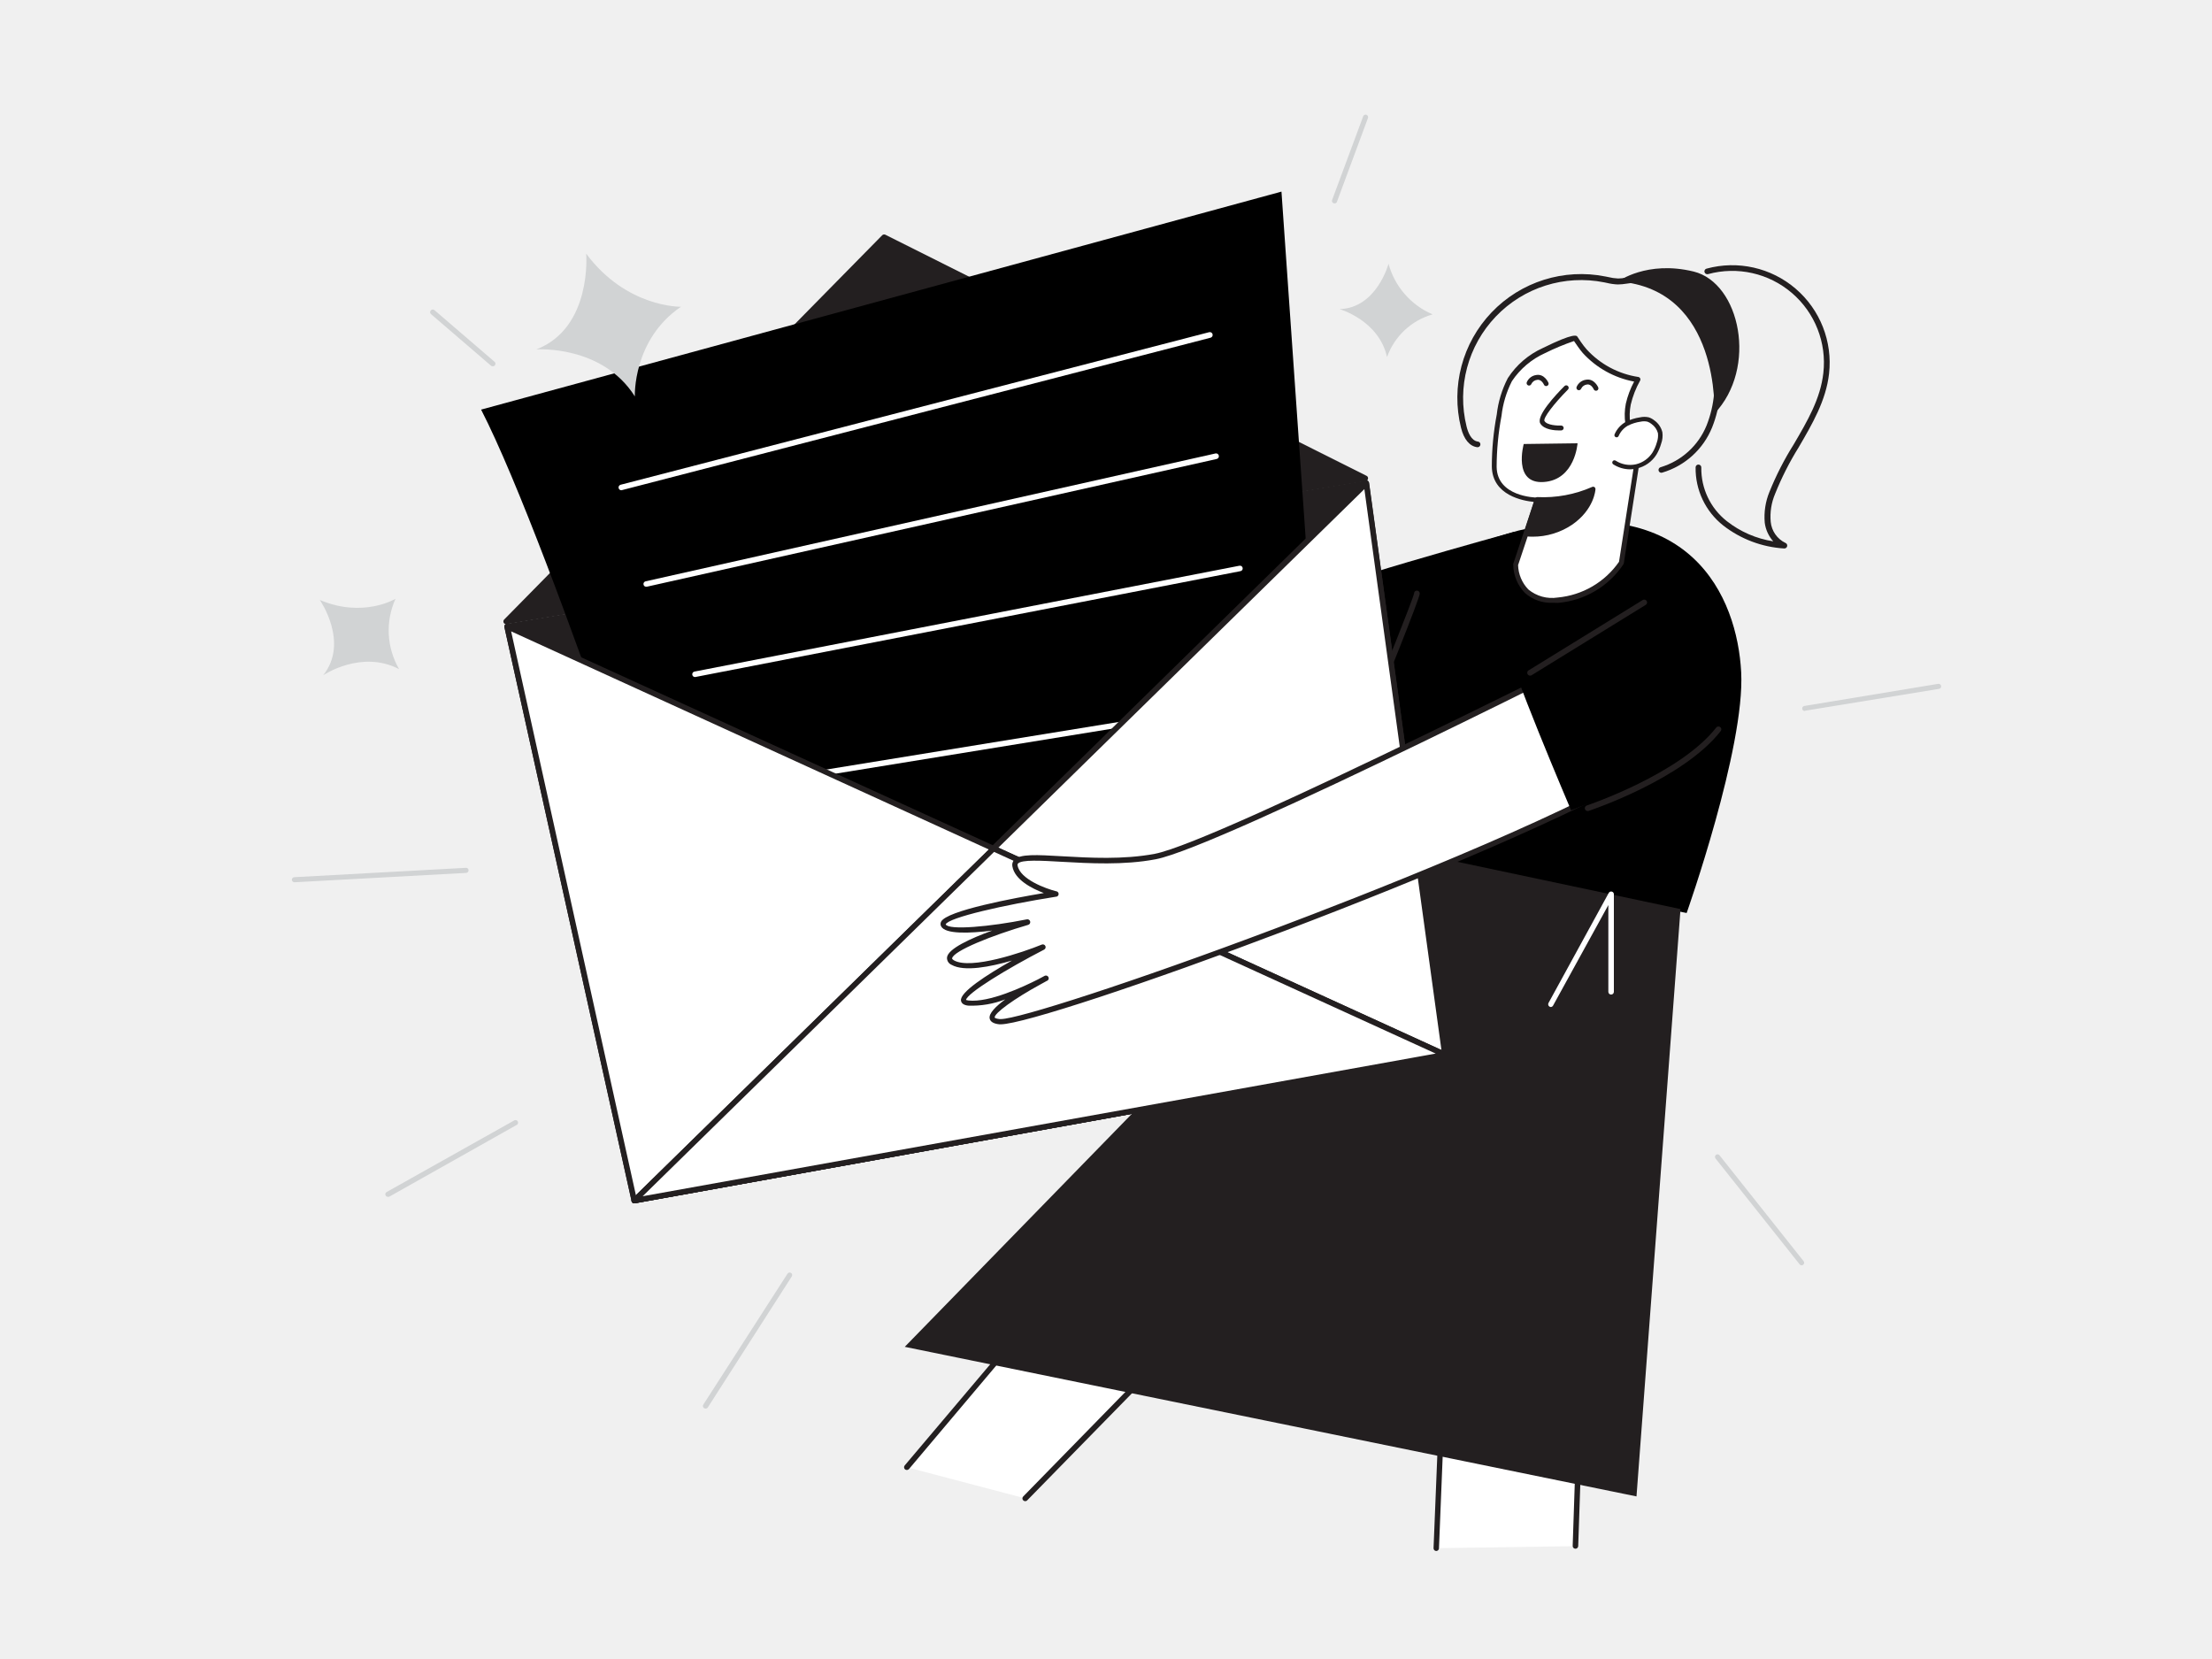
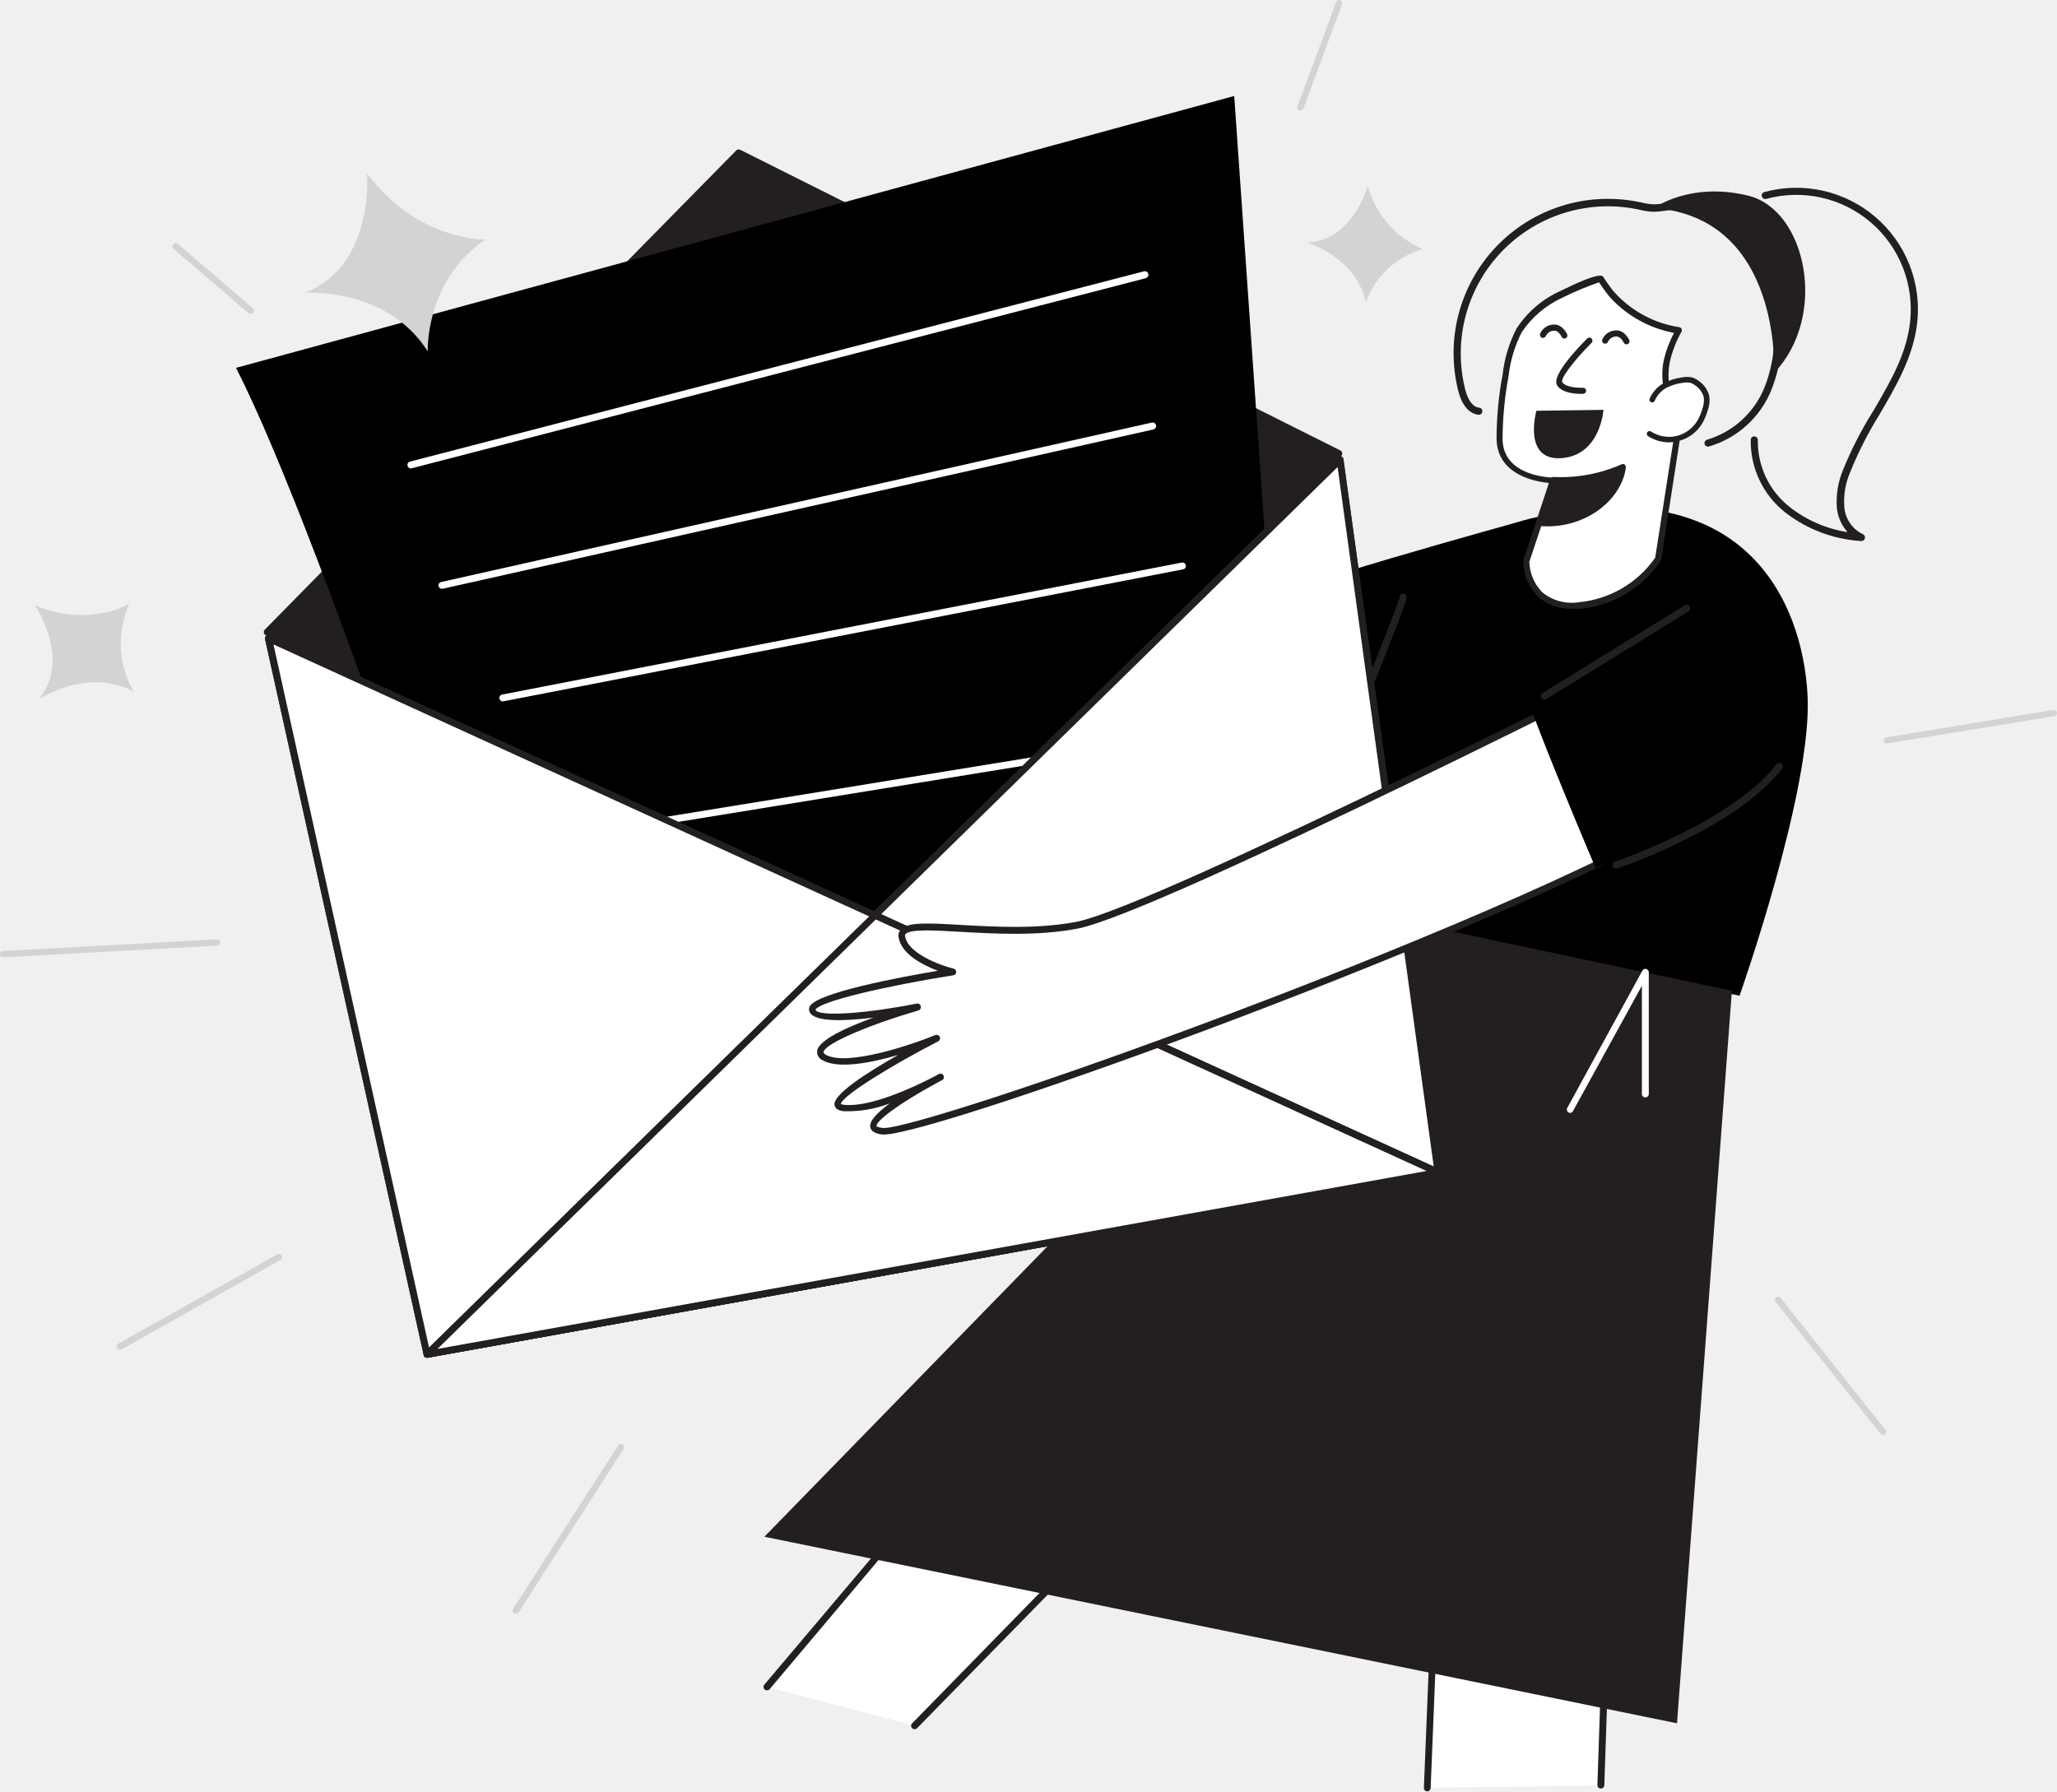
- <svg xmlns="http://www.w3.org/2000/svg" viewBox="0 0 400 300">
-   <g id="_004" data-name="004">
-     <polyline points="284.87 279.59 285.99 246.55 261.22 242.8 259.71 279.96" fill="#fff" />
-     <path d="M259.71,280.47h0a.5.5,0,0,1-.48-.51l1.51-37.17a.49.49,0,0,1,.18-.37.46.46,0,0,1,.39-.1l24.78,3.75a.5.5,0,0,1,.42.51l-1.12,33a.5.5,0,0,1-.52.48.5.5,0,0,1-.48-.52L285.48,247l-23.79-3.6L260.21,280A.5.5,0,0,1,259.71,280.47Z" fill="#231f20" />
-     <polyline points="163.99 265.32 192.33 231.72 217.67 237.92 185.38 270.95" fill="#fff" />
-     <path d="M185.38,271.46a.5.5,0,0,1-.35-.15.49.49,0,0,1,0-.7L216.7,238.2l-24.19-5.92-28.14,33.37a.52.52,0,0,1-.71.06.51.51,0,0,1-.06-.71L192,231.4a.49.49,0,0,1,.5-.16l25.34,6.19a.53.53,0,0,1,.36.35.52.52,0,0,1-.12.49l-32.29,33A.52.52,0,0,1,185.38,271.46Z" fill="#231f20" />
-     <path d="M273.82,96.17s-38.52,10.56-38.15,12.06,7.89,29.28,7.89,29.28l24-6Z" fill="#000000" />
-     <path d="M274.6,95.94s-12.23,3.28-19.73,7.6-5.44,50.36-5.44,50.36L305,165.1s10.58-29.9,9.86-43.55S305.7,88.54,274.6,95.94Z" fill="#000000" />
-     <path d="M246.93,131.46a.43.43,0,0,1-.19,0,.52.52,0,0,1-.28-.67c3.63-8.93,9.1-22.55,9.25-23.5a.5.5,0,0,1,.52-.49.53.53,0,0,1,.51.53c0,.86-6.52,17-9.33,23.85A.51.51,0,0,1,246.93,131.46Z" fill="#231f20" />
-     <path d="M278,90.33l-3.92,11.78s-.1,7,7.67,6.39a15.54,15.54,0,0,0,11.48-6.76l3.28-21.12a6.3,6.3,0,0,1-2.12-4.05,10.21,10.21,0,0,1,.1-3.53,17.14,17.14,0,0,1,1.73-4.46,16.48,16.48,0,0,1-9.61-5.15,26.58,26.58,0,0,1-1.68-2.29c-.24-.37-5.17,1.94-5.69,2.2A14.5,14.5,0,0,0,273,68.6,18.46,18.46,0,0,0,271.1,75a50.08,50.08,0,0,0-.88,9.3C270.28,90.25,278,90.33,278,90.33Z" fill="#fff" />
-     <path d="M280.78,109a7.06,7.06,0,0,1-5-1.75,7.47,7.47,0,0,1-2.14-5.14.7.7,0,0,1,0-.14l3.73-11.21c-1.9-.18-7.55-1.15-7.6-6.43a50.49,50.49,0,0,1,.89-9.37,18.89,18.89,0,0,1,2-6.58A14.78,14.78,0,0,1,279,62.93c5.75-2.84,6.13-2.26,6.27-2,0,0,1,1.56,1.64,2.24a15.88,15.88,0,0,0,9.36,5,.45.45,0,0,1,.31.66,16.73,16.73,0,0,0-1.69,4.34,10.1,10.1,0,0,0-.09,3.38,5.79,5.79,0,0,0,1.94,3.75.43.43,0,0,1,.18.43l-3.28,21.12a.49.49,0,0,1-.06.17,15.83,15.83,0,0,1-11.84,7C281.43,109,281.1,109,280.78,109Zm-6.26-6.81a6.61,6.61,0,0,0,1.85,4.4,6.69,6.69,0,0,0,5.32,1.46,15.2,15.2,0,0,0,11.08-6.46L296,80.81a6.87,6.87,0,0,1-2.08-4.17A10.65,10.65,0,0,1,294,73a16.24,16.24,0,0,1,1.5-4,16.73,16.73,0,0,1-9.28-5.16c-.52-.59-1.29-1.73-1.59-2.17a43.34,43.34,0,0,0-5.23,2.18,14.22,14.22,0,0,0-6,5.08,18.4,18.4,0,0,0-1.88,6.27,50.62,50.62,0,0,0-.88,9.21c.06,5.42,7,5.56,7.32,5.57a.44.44,0,0,1,.36.19.46.46,0,0,1,.07.41Z" fill="#231f20" />
-     <path d="M292.37,78.73a4.4,4.4,0,0,1,1.81-2,7.51,7.51,0,0,1,2.47-.78,3.06,3.06,0,0,1,1.41,0,2.51,2.51,0,0,1,.87.49,3.3,3.3,0,0,1,1.31,1.89,4,4,0,0,1-.21,1.88,7.8,7.8,0,0,1-.82,1.9,5.22,5.22,0,0,1-7.26,1.6" fill="#fff" />
-     <path d="M294.8,84.87a5.67,5.67,0,0,1-3.07-.9.4.4,0,0,1-.12-.55.39.39,0,0,1,.55-.12,4.85,4.85,0,0,0,3.67.66,4.9,4.9,0,0,0,3-2.14,7.37,7.37,0,0,0,.78-1.81,3.74,3.74,0,0,0,.2-1.68,3,3,0,0,0-1.16-1.66,2.42,2.42,0,0,0-.74-.42,2.87,2.87,0,0,0-1.23,0,7.32,7.32,0,0,0-2.34.74,3.93,3.93,0,0,0-1.64,1.85.39.39,0,0,1-.52.21.38.38,0,0,1-.21-.52,4.69,4.69,0,0,1,2-2.23,8.13,8.13,0,0,1,2.59-.83,3.6,3.6,0,0,1,1.6,0,3.32,3.32,0,0,1,1,.55,3.71,3.71,0,0,1,1.45,2.14,4.27,4.27,0,0,1-.22,2.06,8.21,8.21,0,0,1-.86,2,5.65,5.65,0,0,1-3.55,2.5A5.44,5.44,0,0,1,294.8,84.87Z" fill="#231f20" />
-     <path d="M276,96.55a12.44,12.44,0,0,0,8.11-2c3.8-2.65,4-6,4-6A22.11,22.11,0,0,1,278,90.33Z" fill="#231f20" />
-     <path d="M277.14,97.05a8.88,8.88,0,0,1-1.22-.07.44.44,0,0,1-.36-.57l2-6.21a.46.46,0,0,1,.44-.31,21.91,21.91,0,0,0,9.87-1.82.46.46,0,0,1,.44,0,.45.45,0,0,1,.2.39c0,.15-.24,3.64-4.17,6.39A12.71,12.71,0,0,1,277.14,97.05Zm-.57-.9a12,12,0,0,0,7.26-2,8.8,8.8,0,0,0,3.66-4.94,23.44,23.44,0,0,1-9.19,1.59Z" fill="#231f20" />
-     <path d="M283.21,70.12s-5,5-4.3,6.24,3.45,1,3.45,1" fill="#fff" />
-     <path d="M282,77.84c-.86,0-2.78-.13-3.46-1.25-.82-1.34,2.78-5.19,4.37-6.78a.44.44,0,0,1,.63,0,.45.45,0,0,1,0,.63C281,73,279,75.61,279.29,76.13c.47.79,2.4.85,3,.82a.46.46,0,0,1,.47.42.44.44,0,0,1-.42.46Z" fill="#231f20" />
-     <path d="M275.54,80.29l9.73-.13s-.44,6.6-6.1,7S275.54,80.29,275.54,80.29Z" fill="#231f20" />
-     <path d="M285.51,70.13a1.74,1.74,0,0,1,1.41-1c1.12-.18,1.69,1.13,1.69,1.13" fill="#fff" />
-     <path d="M288.61,70.66a.44.44,0,0,1-.41-.26s-.44-1-1.21-.87a1.32,1.32,0,0,0-1.06.74.45.45,0,0,1-.57.27.44.44,0,0,1-.27-.55,2.15,2.15,0,0,1,1.75-1.33c1.44-.24,2.14,1.32,2.17,1.39a.44.44,0,0,1-.23.58Z" fill="#231f20" />
-     <path d="M276.5,69.28a1.74,1.74,0,0,1,1.41-1c1.12-.19,1.69,1.13,1.69,1.13" fill="#fff" />
-     <path d="M279.6,69.82a.44.44,0,0,1-.41-.27s-.44-1-1.21-.86a1.3,1.3,0,0,0-1.06.74.45.45,0,0,1-.57.27.45.45,0,0,1-.27-.56,2.17,2.17,0,0,1,1.75-1.33c1.44-.24,2.14,1.33,2.17,1.39a.43.43,0,0,1-.23.58A.38.38,0,0,1,279.6,69.82Z" fill="#231f20" />
-     <polygon points="303.89 164.39 295.93 270.6 163.61 243.55 251.57 153.31 303.89 164.39" fill="#231f20" />
-     <polygon points="246.93 86.48 91.53 112.38 159.89 42.9 246.93 86.48" fill="#231f20" />
-     <path d="M91.53,112.88a.5.5,0,0,1-.36-.85l68.36-69.49a.5.5,0,0,1,.58-.09l87,43.59a.47.47,0,0,1,.27.52A.5.5,0,0,1,247,87L91.61,112.87ZM160,43.51,93,111.63,245.33,86.24Z" fill="#231f20" />
-     <polygon points="261.28 190.73 114.69 217.1 91.73 113.3 247.05 87.4 261.28 190.73" fill="#231f20" />
-     <path d="M114.7,217.6a.49.49,0,0,1-.49-.39l-23-103.81a.51.51,0,0,1,.07-.38.49.49,0,0,1,.34-.22L247,86.9a.52.52,0,0,1,.38.09.5.5,0,0,1,.2.34l14.23,103.33a.49.49,0,0,1-.41.56L114.78,217.59ZM92.33,113.7l22.75,102.83,145.64-26.21L246.63,88Z" fill="#231f20" />
-     <path d="M127,182.75S100,99.41,87,74.07L231.73,34.65l9,129Z" fill="#000000" />
-     <path d="M112.35,88.65a.49.49,0,0,1-.48-.38.5.5,0,0,1,.35-.61L218.65,60.07a.5.5,0,1,1,.25,1L112.47,88.63Z" fill="#fff" />
-     <path d="M116.85,106.1a.48.48,0,0,1-.48-.39.49.49,0,0,1,.38-.59L219.8,82a.5.5,0,0,1,.21,1L117,106.09Z" fill="#fff" />
-     <path d="M125.68,122.43a.49.49,0,0,1-.49-.4.5.5,0,0,1,.39-.59l98.55-19.14a.49.49,0,0,1,.58.39.49.49,0,0,1-.39.59l-98.55,19.14Z" fill="#fff" />
-     <path d="M130.37,143.27a.5.5,0,0,1-.08-1l93.48-15.21a.5.5,0,0,1,.16,1l-93.48,15.2Z" fill="#fff" />
-     <polygon points="179.65 153.45 91.73 113.3 114.69 217.1 261.28 190.73 247.05 87.4 179.65 153.45" fill="#fff" />
-     <path d="M114.7,217.6a.49.49,0,0,1-.49-.39l-23-103.81a.5.5,0,0,1,.7-.56l87.61,40L246.7,87a.5.5,0,0,1,.85.29l14.23,103.33a.49.49,0,0,1-.41.56L114.78,217.59ZM92.43,114.17l22.65,102.36,145.64-26.21-14-101.87L180,153.81a.5.5,0,0,1-.56.09Z" fill="#231f20" />
-     <polygon points="261.29 190.73 114.7 217.1 179.66 153.45 261.29 190.73" fill="#fff" />
-     <path d="M114.7,217.6a.5.5,0,0,1-.45-.27.49.49,0,0,1,.1-.58l65-63.66a.5.5,0,0,1,.56-.09l81.62,37.27a.51.51,0,0,1,.29.52.5.5,0,0,1-.4.43L114.79,217.6Zm65.06-63.55-63.55,62.27,143.41-25.8Z" fill="#231f20" />
-     <polygon points="261.29 190.73 114.7 217.1 179.66 153.45 261.29 190.73" fill="#fff" />
-     <path d="M114.7,217.6a.5.5,0,0,1-.45-.27.49.49,0,0,1,.1-.58l65-63.66a.5.5,0,0,1,.56-.09l81.62,37.27a.51.51,0,0,1,.29.52.5.5,0,0,1-.4.43L114.79,217.6Zm65.06-63.55-63.55,62.27,143.41-25.8Z" fill="#231f20" />
-     <path d="M251.09,47.7s-2.13,8-8.86,8.2c0,0,7.1,2,8.59,8.66a12.34,12.34,0,0,1,8.24-7.71A13.93,13.93,0,0,1,251.09,47.7Z" fill="#d1d3d4" />
-     <path d="M57.83,108.49s5.37,7.68.61,13.62c0,0,6.89-4.68,13.73-1.11a13.92,13.92,0,0,1-.65-12.72S65.67,111.82,57.83,108.49Z" fill="#d1d3d4" />
-     <path d="M106,45.87s1.13,13.38-9,17.31c0,0,11.89-.84,17.8,8.5,0,0-.42-10.24,8.34-16.21C123.06,55.47,113.28,55.65,106,45.87Z" fill="#d1d3d4" />
-     <path d="M298.46,113.21s-77.71,39.41-89.54,41.67-25.9-1.69-25.34,1.69,7.32,5.06,7.32,5.06-21.39,3.38-20.27,5.64,15.21-.57,15.21-.57-17.46,5.07-13.52,7.32,16.33-2.81,16.33-2.81-18.58,9.57-13.51,10.13,14.08-4.5,14.08-4.5-14.08,7.32-8.45,7.88,89.53-29.28,117.69-46.17" fill="#fff" />
-     <path d="M180.94,185.23h-.22c-1.05-.11-1.65-.47-1.76-1.07-.17-.9,1.08-2.16,2.82-3.44a16.84,16.84,0,0,1-6.7,1.13c-.77-.09-1.21-.38-1.3-.89-.28-1.5,4.64-4.67,9.21-7.26-3.87,1.13-8.64,2.07-10.92.77a1.34,1.34,0,0,1-.82-1.34c.19-1.58,4.25-3.43,8.16-4.85-4.1.51-8.49.68-9.23-.78a.9.9,0,0,1,0-.83c1-2,13.15-4.27,18.58-5.18-2.15-.81-5.28-2.4-5.69-4.83a1.33,1.33,0,0,1,.32-1.16c1-1.11,4.06-.93,8.72-.66,4.92.28,11,.63,16.7-.44,11.62-2.22,88.63-41.24,89.4-41.63a.51.51,0,0,1,.68.22.5.5,0,0,1-.22.67c-3.18,1.61-77.91,39.48-89.67,41.72-5.78,1.1-12,.74-17,.46-3.73-.22-7.25-.42-7.92.32a.35.35,0,0,0-.07.33c.42,2.51,5.15,4.22,6.95,4.67a.5.5,0,0,1-.05,1c-9.21,1.45-19.44,3.77-19.9,5,.59,1.1,8.07.41,14.66-.91a.5.5,0,0,1,.24,1c-6.49,1.88-13.58,4.73-13.74,6.06,0,.13.2.27.33.35,3.06,1.75,12.51-1.46,15.89-2.85a.51.51,0,0,1,.65.26.5.5,0,0,1-.23.65c-6.73,3.47-14,7.92-14.12,9.11a3.51,3.51,0,0,0,.43.09c3.78.42,10-2.51,12.61-3.83l1.18-.63a.5.5,0,0,1,.67.21.49.49,0,0,1-.19.67c-.08,0-.54.31-1.26.68-4.67,2.54-8.41,5.24-8.26,6,0,0,.18.19.88.26H181c3,0,23.51-6.52,50-16.52,14.48-5.46,50-19.27,67.21-29.59a.5.5,0,1,1,.52.85C271.57,155.26,188.85,185.23,180.94,185.23Z" fill="#231f20" />
-     <path d="M284.1,146.52s-12-28.15-10.89-28.53,24-15.39,25.91-14.26,9,22.9,6.75,29.28S284.1,146.52,284.1,146.52Z" fill="#000000" />
-     <path d="M287.1,146.66a.52.52,0,0,1-.49-.35.52.52,0,0,1,.33-.65c.17-.06,16.83-5.68,23.41-14.1a.51.51,0,0,1,.72-.08.5.5,0,0,1,.09.72c-6.77,8.66-23.2,14.21-23.89,14.44A.5.5,0,0,1,287.1,146.66Z" fill="#231f20" />
-     <path d="M300.41,85.49a.51.51,0,0,1-.13-1,13,13,0,0,0,8.33-7.57,20.36,20.36,0,0,0,1-11.61,19.72,19.72,0,0,0-4.7-10.12,12.33,12.33,0,0,0-10-4l-.73.1a11,11,0,0,1-1.65.15,10.56,10.56,0,0,1-2-.29l-.43-.09A21.34,21.34,0,0,0,265.2,77.11c.24,1,.82,2.59,2.05,2.74a.5.5,0,0,1,.45.57.51.51,0,0,1-.57.45c-1.37-.17-2.41-1.41-2.93-3.51A22.38,22.38,0,0,1,290.32,50l.45.09a9.19,9.19,0,0,0,1.84.27,11,11,0,0,0,1.48-.14c.26,0,.51-.08.77-.1a13.12,13.12,0,0,1,10.83,4.33,20.69,20.69,0,0,1,5,10.65,21.34,21.34,0,0,1-1.09,12.2,14,14,0,0,1-9,8.16Z" fill="#231f20" />
-     <path d="M292.6,50.9s5.2-3.86,13.65-1.8S317.89,66.56,310,74.82C310,74.82,311.23,52.31,292.6,50.9Z" fill="#231f20" />
-     <path d="M322.67,99.18h-.05a19.94,19.94,0,0,1-11-4.15,13.14,13.14,0,0,1-5-10.53.5.5,0,0,1,.54-.49.51.51,0,0,1,.49.54,12.1,12.1,0,0,0,4.6,9.68,18.11,18.11,0,0,0,8.41,3.66,6.26,6.26,0,0,1-1.54-3.38,11.93,11.93,0,0,1,.85-5.56,54.28,54.28,0,0,1,4.39-8.59c2.49-4.25,4.84-8.26,5.36-12.92a16.59,16.59,0,0,0-20.85-17.87.53.53,0,0,1-.64-.36.51.51,0,0,1,.36-.63,17.63,17.63,0,0,1,22.16,19c-.55,4.87-3.07,9.16-5.5,13.32A53.92,53.92,0,0,0,321,89.29a10.55,10.55,0,0,0-.8,5.07,4.73,4.73,0,0,0,2.67,3.82.52.52,0,0,1-.19,1Z" fill="#231f20" />
-     <path d="M276.78,122.17a.52.52,0,0,1-.27-1l20.55-12.67a.52.52,0,0,1,.71.17.51.51,0,0,1-.17.71l-20.55,12.67A.53.53,0,0,1,276.78,122.17Z" fill="#231f20" />
-     <line x1="84.21" y1="157.39" x2="53.24" y2="159.08" fill="#fff" />
-     <path d="M53.24,159.54a.46.46,0,0,1,0-.92l31-1.69a.44.44,0,0,1,.49.44.46.46,0,0,1-.43.48l-31,1.69Z" fill="#d1d3d4" />
-     <line x1="142.77" y1="230.6" x2="127.57" y2="254.25" fill="#fff" />
-     <path d="M127.57,254.71a.45.45,0,0,1-.25-.07.47.47,0,0,1-.14-.64l15.21-23.65a.46.46,0,1,1,.77.5L128,254.5A.46.46,0,0,1,127.57,254.71Z" fill="#d1d3d4" />
-     <line x1="93.22" y1="203.01" x2="70.13" y2="215.96" fill="#fff" />
-     <path d="M70.13,216.42a.46.46,0,0,1-.4-.24.45.45,0,0,1,.18-.62L93,202.6a.47.47,0,0,1,.63.18.46.46,0,0,1-.17.63l-23.09,13A.46.46,0,0,1,70.13,216.42Z" fill="#d1d3d4" />
-     <line x1="241.32" y1="36.32" x2="246.95" y2="21.12" fill="#fff" />
-     <path d="M241.32,36.78a.46.46,0,0,1-.43-.62L246.52,21a.46.46,0,0,1,.86.32l-5.63,15.2A.45.45,0,0,1,241.32,36.78Z" fill="#d1d3d4" />
-     <line x1="326.35" y1="128.11" x2="350.56" y2="124.17" fill="#fff" />
-     <path d="M326.35,128.57a.45.45,0,0,1-.45-.38.46.46,0,0,1,.38-.53l24.21-4a.47.47,0,0,1,.53.38.46.46,0,0,1-.38.53l-24.22,3.95Z" fill="#d1d3d4" />
-     <line x1="310.58" y1="209.2" x2="325.79" y2="228.35" fill="#fff" />
-     <path d="M325.79,228.81a.44.44,0,0,1-.36-.18l-15.21-19.14a.47.47,0,0,1,.08-.65.45.45,0,0,1,.64.07l15.21,19.15a.46.46,0,0,1-.08.65A.48.48,0,0,1,325.79,228.81Z" fill="#d1d3d4" />
-     <line x1="89.08" y1="65.77" x2="78.21" y2="56.43" fill="#fff" />
-     <path d="M89.08,66.23a.45.45,0,0,1-.3-.11L77.91,56.78a.47.47,0,0,1,0-.65.45.45,0,0,1,.65-.05l10.87,9.34a.45.45,0,0,1,.05.65A.44.44,0,0,1,89.08,66.23Z" fill="#d1d3d4" />
-     <path d="M280.46,182.1a.5.5,0,0,1-.24-.06.49.49,0,0,1-.2-.67l10.89-19.9a.49.49,0,0,1,.56-.24.48.48,0,0,1,.37.48v17.64a.5.5,0,1,1-1,0V163.66l-10,18.19A.5.5,0,0,1,280.46,182.1Z" fill="#fff" />
+ <svg xmlns="http://www.w3.org/2000/svg" viewBox="0 0 298.246 259.739" version="1.1" id="svg127" width="298.246" height="259.739">
+   <defs id="defs131" />
+   <g id="_004" data-name="004" transform="translate(-52.78,-20.73108)">
+     <polyline points="284.87 279.59 285.99 246.55 261.22 242.8 259.71 279.96" fill="#ffffff" id="polyline2" />
+     <path d="m 259.71,280.47 v 0 a 0.5,0.5 0 0 1 -0.48,-0.51 l 1.51,-37.17 a 0.49,0.49 0 0 1 0.18,-0.37 0.46,0.46 0 0 1 0.39,-0.1 l 24.78,3.75 a 0.5,0.5 0 0 1 0.42,0.51 l -1.12,33 a 0.5,0.5 0 0 1 -0.52,0.48 0.5,0.5 0 0 1 -0.48,-0.52 l 1.09,-32.54 -23.79,-3.6 -1.48,36.6 a 0.5,0.5 0 0 1 -0.5,0.47 z" fill="#231f20" id="path4" />
+     <polyline points="163.99 265.32 192.33 231.72 217.67 237.92 185.38 270.95" fill="#ffffff" id="polyline6" />
+     <path d="m 185.38,271.46 a 0.5,0.5 0 0 1 -0.35,-0.15 0.49,0.49 0 0 1 0,-0.7 l 31.67,-32.41 -24.19,-5.92 -28.14,33.37 a 0.52,0.52 0 0 1 -0.71,0.06 A 0.51,0.51 0 0 1 163.6,265 L 192,231.4 a 0.49,0.49 0 0 1 0.5,-0.16 l 25.34,6.19 a 0.53,0.53 0 0 1 0.36,0.35 0.52,0.52 0 0 1 -0.12,0.49 l -32.29,33 a 0.52,0.52 0 0 1 -0.41,0.19 z" fill="#231f20" id="path8" />
+     <path d="m 273.82,96.17 c 0,0 -38.52,10.56 -38.15,12.06 0.37,1.5 7.89,29.28 7.89,29.28 l 24,-6 z" fill="#000000" id="path10" />
+     <path d="m 274.6,95.94 c 0,0 -12.23,3.28 -19.73,7.6 -7.5,4.32 -5.44,50.36 -5.44,50.36 L 305,165.1 c 0,0 10.58,-29.9 9.86,-43.55 C 314.14,107.9 305.7,88.54 274.6,95.94 Z" fill="#000000" id="path12" />
+     <path d="m 246.93,131.46 a 0.43,0.43 0 0 1 -0.19,0 0.52,0.52 0 0 1 -0.28,-0.67 c 3.63,-8.93 9.1,-22.55 9.25,-23.5 a 0.5,0.5 0 0 1 0.52,-0.49 0.53,0.53 0 0 1 0.51,0.53 c 0,0.86 -6.52,17 -9.33,23.85 a 0.51,0.51 0 0 1 -0.48,0.28 z" fill="#231f20" id="path14" />
+     <path d="m 278,90.33 -3.92,11.78 c 0,0 -0.1,7 7.67,6.39 a 15.54,15.54 0 0 0 11.48,-6.76 l 3.28,-21.12 a 6.3,6.3 0 0 1 -2.12,-4.05 10.21,10.21 0 0 1 0.1,-3.53 17.14,17.14 0 0 1 1.73,-4.46 16.48,16.48 0 0 1 -9.61,-5.15 26.58,26.58 0 0 1 -1.68,-2.29 c -0.24,-0.37 -5.17,1.94 -5.69,2.2 a 14.5,14.5 0 0 0 -6.24,5.26 18.46,18.46 0 0 0 -1.9,6.4 50.08,50.08 0 0 0 -0.88,9.3 c 0.06,5.95 7.78,6.03 7.78,6.03 z" fill="#ffffff" id="path16" />
+     <path d="m 280.78,109 a 7.06,7.06 0 0 1 -5,-1.75 7.47,7.47 0 0 1 -2.14,-5.14 0.7,0.7 0 0 1 0,-0.14 l 3.73,-11.21 c -1.9,-0.18 -7.55,-1.15 -7.6,-6.43 a 50.49,50.49 0 0 1 0.89,-9.37 18.89,18.89 0 0 1 2,-6.58 14.78,14.78 0 0 1 6.34,-5.45 c 5.75,-2.84 6.13,-2.26 6.27,-2 0,0 1,1.56 1.64,2.24 a 15.88,15.88 0 0 0 9.36,5 0.45,0.45 0 0 1 0.31,0.66 16.73,16.73 0 0 0 -1.69,4.34 10.1,10.1 0 0 0 -0.09,3.38 5.79,5.79 0 0 0 1.94,3.75 0.43,0.43 0 0 1 0.18,0.43 l -3.28,21.12 a 0.49,0.49 0 0 1 -0.06,0.17 15.83,15.83 0 0 1 -11.84,7 C 281.43,109 281.1,109 280.78,109 Z m -6.26,-6.81 a 6.61,6.61 0 0 0 1.85,4.4 6.69,6.69 0 0 0 5.32,1.46 15.2,15.2 0 0 0 11.08,-6.46 L 296,80.81 A 6.87,6.87 0 0 1 293.92,76.64 10.65,10.65 0 0 1 294,73 a 16.24,16.24 0 0 1 1.5,-4 16.73,16.73 0 0 1 -9.28,-5.16 c -0.52,-0.59 -1.29,-1.73 -1.59,-2.17 a 43.34,43.34 0 0 0 -5.23,2.18 14.22,14.22 0 0 0 -6,5.08 18.4,18.4 0 0 0 -1.88,6.27 50.62,50.62 0 0 0 -0.88,9.21 c 0.06,5.42 7,5.56 7.32,5.57 a 0.44,0.44 0 0 1 0.36,0.19 0.46,0.46 0 0 1 0.07,0.41 z" fill="#231f20" id="path18" />
+     <path d="m 292.37,78.73 a 4.4,4.4 0 0 1 1.81,-2 7.51,7.51 0 0 1 2.47,-0.78 3.06,3.06 0 0 1 1.41,0 2.51,2.51 0 0 1 0.87,0.49 3.3,3.3 0 0 1 1.31,1.89 4,4 0 0 1 -0.21,1.88 7.8,7.8 0 0 1 -0.82,1.9 5.22,5.22 0 0 1 -7.26,1.6" fill="#ffffff" id="path20" />
+     <path d="m 294.8,84.87 a 5.67,5.67 0 0 1 -3.07,-0.9 0.4,0.4 0 0 1 -0.12,-0.55 0.39,0.39 0 0 1 0.55,-0.12 4.85,4.85 0 0 0 3.67,0.66 4.9,4.9 0 0 0 3,-2.14 7.37,7.37 0 0 0 0.78,-1.81 3.74,3.74 0 0 0 0.2,-1.68 3,3 0 0 0 -1.16,-1.66 2.42,2.42 0 0 0 -0.74,-0.42 2.87,2.87 0 0 0 -1.23,0 7.32,7.32 0 0 0 -2.34,0.74 3.93,3.93 0 0 0 -1.64,1.85 0.39,0.39 0 0 1 -0.52,0.21 0.38,0.38 0 0 1 -0.21,-0.52 4.69,4.69 0 0 1 2,-2.23 8.13,8.13 0 0 1 2.59,-0.83 3.6,3.6 0 0 1 1.6,0 3.32,3.32 0 0 1 1,0.55 3.71,3.71 0 0 1 1.45,2.14 4.27,4.27 0 0 1 -0.22,2.06 8.21,8.21 0 0 1 -0.86,2 5.65,5.65 0 0 1 -3.55,2.5 5.44,5.44 0 0 1 -1.18,0.15 z" fill="#231f20" id="path22" />
+     <path d="m 276,96.55 a 12.44,12.44 0 0 0 8.11,-2 c 3.8,-2.65 4,-6 4,-6 A 22.11,22.11 0 0 1 278,90.33 Z" fill="#231f20" id="path24" />
+     <path d="m 277.14,97.05 a 8.88,8.88 0 0 1 -1.22,-0.07 0.44,0.44 0 0 1 -0.36,-0.57 l 2,-6.21 a 0.46,0.46 0 0 1 0.44,-0.31 21.91,21.91 0 0 0 9.87,-1.82 0.46,0.46 0 0 1 0.44,0 0.45,0.45 0 0 1 0.2,0.39 c 0,0.15 -0.24,3.64 -4.17,6.39 a 12.71,12.71 0 0 1 -7.2,2.2 z m -0.57,-0.9 a 12,12 0 0 0 7.26,-2 8.8,8.8 0 0 0 3.66,-4.94 23.44,23.44 0 0 1 -9.19,1.59 z" fill="#231f20" id="path26" />
+     <path d="m 283.21,70.12 c 0,0 -5,5 -4.3,6.24 0.7,1.24 3.45,1 3.45,1" fill="#ffffff" id="path28" />
+     <path d="m 282,77.84 c -0.86,0 -2.78,-0.13 -3.46,-1.25 -0.82,-1.34 2.78,-5.19 4.37,-6.78 a 0.44,0.44 0 0 1 0.63,0 0.45,0.45 0 0 1 0,0.63 C 281,73 279,75.61 279.29,76.13 c 0.47,0.79 2.4,0.85 3,0.82 a 0.46,0.46 0 0 1 0.47,0.42 0.44,0.44 0 0 1 -0.42,0.46 z" fill="#231f20" id="path30" />
+     <path d="m 275.54,80.29 9.73,-0.13 c 0,0 -0.44,6.6 -6.1,7 -5.66,0.4 -3.63,-6.87 -3.63,-6.87 z" fill="#231f20" id="path32" />
+     <path d="m 285.51,70.13 a 1.74,1.74 0 0 1 1.41,-1 c 1.12,-0.18 1.69,1.13 1.69,1.13" fill="#ffffff" id="path34" />
+     <path d="M 288.61,70.66 A 0.44,0.44 0 0 1 288.2,70.4 c 0,0 -0.44,-1 -1.21,-0.87 a 1.32,1.32 0 0 0 -1.06,0.74 0.45,0.45 0 0 1 -0.57,0.27 0.44,0.44 0 0 1 -0.27,-0.55 2.15,2.15 0 0 1 1.75,-1.33 c 1.44,-0.24 2.14,1.32 2.17,1.39 a 0.44,0.44 0 0 1 -0.23,0.58 z" fill="#231f20" id="path36" />
+     <path d="m 276.5,69.28 a 1.74,1.74 0 0 1 1.41,-1 c 1.12,-0.19 1.69,1.13 1.69,1.13" fill="#ffffff" id="path38" />
+     <path d="m 279.6,69.82 a 0.44,0.44 0 0 1 -0.41,-0.27 c 0,0 -0.44,-1 -1.21,-0.86 a 1.3,1.3 0 0 0 -1.06,0.74 0.45,0.45 0 0 1 -0.57,0.27 0.45,0.45 0 0 1 -0.27,-0.56 2.17,2.17 0 0 1 1.75,-1.33 c 1.44,-0.24 2.14,1.33 2.17,1.39 a 0.43,0.43 0 0 1 -0.23,0.58 0.38,0.38 0 0 1 -0.17,0.04 z" fill="#231f20" id="path40" />
+     <polygon points="163.61,243.55 251.57,153.31 303.89,164.39 295.93,270.6 " fill="#231f20" id="polygon42" />
+     <polygon points="159.89,42.9 246.93,86.48 91.53,112.38 " fill="#231f20" id="polygon44" />
+     <path d="m 91.53,112.88 a 0.5,0.5 0 0 1 -0.36,-0.85 l 68.36,-69.49 a 0.5,0.5 0 0 1 0.58,-0.09 l 87,43.59 a 0.47,0.47 0 0 1 0.27,0.52 A 0.5,0.5 0 0 1 247,87 L 91.61,112.87 Z M 160,43.51 93,111.63 245.33,86.24 Z" fill="#231f20" id="path46" />
+     <polygon points="91.73,113.3 247.05,87.4 261.28,190.73 114.69,217.1 " fill="#231f20" id="polygon48" />
+     <path d="m 114.7,217.6 a 0.49,0.49 0 0 1 -0.49,-0.39 l -23,-103.81 a 0.51,0.51 0 0 1 0.07,-0.38 0.49,0.49 0 0 1 0.34,-0.22 L 247,86.9 a 0.52,0.52 0 0 1 0.38,0.09 0.5,0.5 0 0 1 0.2,0.34 l 14.23,103.33 a 0.49,0.49 0 0 1 -0.41,0.56 L 114.78,217.59 Z M 92.33,113.7 115.08,216.53 260.72,190.32 246.63,88 Z" fill="#231f20" id="path50" />
+     <path d="m 127,182.75 c 0,0 -27,-83.34 -40,-108.68 l 144.73,-39.42 9,129 z" fill="#000000" id="path52" />
+     <path d="m 112.35,88.65 a 0.49,0.49 0 0 1 -0.48,-0.38 0.5,0.5 0 0 1 0.35,-0.61 L 218.65,60.07 a 0.515,0.515 0 1 1 0.25,1 L 112.47,88.63 Z" fill="#ffffff" id="path54" />
+     <path d="m 116.85,106.1 a 0.48,0.48 0 0 1 -0.48,-0.39 0.49,0.49 0 0 1 0.38,-0.59 L 219.8,82 a 0.511,0.511 0 0 1 0.21,1 L 117,106.09 Z" fill="#ffffff" id="path56" />
+     <path d="m 125.68,122.43 a 0.49,0.49 0 0 1 -0.49,-0.4 0.5,0.5 0 0 1 0.39,-0.59 l 98.55,-19.14 a 0.49,0.49 0 0 1 0.58,0.39 0.49,0.49 0 0 1 -0.39,0.59 l -98.55,19.14 z" fill="#ffffff" id="path58" />
+     <path d="m 130.37,143.27 a 0.502,0.502 0 0 1 -0.08,-1 l 93.48,-15.21 a 0.506,0.506 0 0 1 0.16,1 l -93.48,15.2 z" fill="#ffffff" id="path60" />
+     <polygon points="114.69,217.1 261.28,190.73 247.05,87.4 179.65,153.45 91.73,113.3 " fill="#ffffff" id="polygon62" />
+     <path d="m 114.7,217.6 a 0.49,0.49 0 0 1 -0.49,-0.39 l -23,-103.81 a 0.5,0.5 0 0 1 0.7,-0.56 l 87.61,40 L 246.7,87 a 0.5,0.5 0 0 1 0.85,0.29 l 14.23,103.33 a 0.49,0.49 0 0 1 -0.41,0.56 L 114.78,217.59 Z M 92.43,114.17 115.08,216.53 260.72,190.32 246.72,88.45 180,153.81 a 0.5,0.5 0 0 1 -0.56,0.09 z" fill="#231f20" id="path64" />
+     <polygon points="179.66,153.45 261.29,190.73 114.7,217.1 " fill="#ffffff" id="polygon66" />
+     <path d="m 114.7,217.6 a 0.5,0.5 0 0 1 -0.45,-0.27 0.49,0.49 0 0 1 0.1,-0.58 l 65,-63.66 a 0.5,0.5 0 0 1 0.56,-0.09 l 81.62,37.27 a 0.51,0.51 0 0 1 0.29,0.52 0.5,0.5 0 0 1 -0.4,0.43 L 114.79,217.6 Z m 65.06,-63.55 -63.55,62.27 143.41,-25.8 z" fill="#231f20" id="path68" />
+     <polygon points="179.66,153.45 261.29,190.73 114.7,217.1 " fill="#ffffff" id="polygon70" />
+     <path d="m 114.7,217.6 a 0.5,0.5 0 0 1 -0.45,-0.27 0.49,0.49 0 0 1 0.1,-0.58 l 65,-63.66 a 0.5,0.5 0 0 1 0.56,-0.09 l 81.62,37.27 a 0.51,0.51 0 0 1 0.29,0.52 0.5,0.5 0 0 1 -0.4,0.43 L 114.79,217.6 Z m 65.06,-63.55 -63.55,62.27 143.41,-25.8 z" fill="#231f20" id="path72" />
+     <path d="m 251.09,47.7 c 0,0 -2.13,8 -8.86,8.2 0,0 7.1,2 8.59,8.66 a 12.34,12.34 0 0 1 8.24,-7.71 13.93,13.93 0 0 1 -7.97,-9.15 z" fill="#d1d3d4" id="path74" />
+     <path d="m 57.83,108.49 c 0,0 5.37,7.68 0.61,13.62 0,0 6.89,-4.68 13.73,-1.11 a 13.92,13.92 0 0 1 -0.65,-12.72 c 0,0 -5.85,3.54 -13.69,0.21 z" fill="#d1d3d4" id="path76" />
+     <path d="m 106,45.87 c 0,0 1.13,13.38 -9,17.31 0,0 11.89,-0.84 17.8,8.5 0,0 -0.42,-10.24 8.34,-16.21 -0.08,0 -9.86,0.18 -17.14,-9.6 z" fill="#d1d3d4" id="path78" />
+     <path d="m 298.46,113.21 c 0,0 -77.71,39.41 -89.54,41.67 -11.83,2.26 -25.9,-1.69 -25.34,1.69 0.56,3.38 7.32,5.06 7.32,5.06 0,0 -21.39,3.38 -20.27,5.64 1.12,2.26 15.21,-0.57 15.21,-0.57 0,0 -17.46,5.07 -13.52,7.32 3.94,2.25 16.33,-2.81 16.33,-2.81 0,0 -18.58,9.57 -13.51,10.13 5.07,0.56 14.08,-4.5 14.08,-4.5 0,0 -14.08,7.32 -8.45,7.88 5.63,0.56 89.53,-29.28 117.69,-46.17" fill="#ffffff" id="path80" />
+     <path d="m 180.94,185.23 h -0.22 c -1.05,-0.11 -1.65,-0.47 -1.76,-1.07 -0.17,-0.9 1.08,-2.16 2.82,-3.44 a 16.84,16.84 0 0 1 -6.7,1.13 c -0.77,-0.09 -1.21,-0.38 -1.3,-0.89 -0.28,-1.5 4.64,-4.67 9.21,-7.26 -3.87,1.13 -8.64,2.07 -10.92,0.77 a 1.34,1.34 0 0 1 -0.82,-1.34 c 0.19,-1.58 4.25,-3.43 8.16,-4.85 -4.1,0.51 -8.49,0.68 -9.23,-0.78 a 0.9,0.9 0 0 1 0,-0.83 c 1,-2 13.15,-4.27 18.58,-5.18 -2.15,-0.81 -5.28,-2.4 -5.69,-4.83 a 1.33,1.33 0 0 1 0.32,-1.16 c 1,-1.11 4.06,-0.93 8.72,-0.66 4.92,0.28 11,0.63 16.7,-0.44 11.62,-2.22 88.63,-41.24 89.4,-41.63 a 0.51,0.51 0 0 1 0.68,0.22 0.5,0.5 0 0 1 -0.22,0.67 c -3.18,1.61 -77.91,39.48 -89.67,41.72 -5.78,1.1 -12,0.74 -17,0.46 -3.73,-0.22 -7.25,-0.42 -7.92,0.32 a 0.35,0.35 0 0 0 -0.07,0.33 c 0.42,2.51 5.15,4.22 6.95,4.67 a 0.501,0.501 0 0 1 -0.05,1 c -9.21,1.45 -19.44,3.77 -19.9,5 0.59,1.1 8.07,0.41 14.66,-0.91 a 0.514,0.514 0 0 1 0.24,1 c -6.49,1.88 -13.58,4.73 -13.74,6.06 0,0.13 0.2,0.27 0.33,0.35 3.06,1.75 12.51,-1.46 15.89,-2.85 a 0.51,0.51 0 0 1 0.65,0.26 0.5,0.5 0 0 1 -0.23,0.65 c -6.73,3.47 -14,7.92 -14.12,9.11 a 3.51,3.51 0 0 0 0.43,0.09 c 3.78,0.42 10,-2.51 12.61,-3.83 l 1.18,-0.63 a 0.5,0.5 0 0 1 0.67,0.21 0.49,0.49 0 0 1 -0.19,0.67 c -0.08,0 -0.54,0.31 -1.26,0.68 -4.67,2.54 -8.41,5.24 -8.26,6 0,0 0.18,0.19 0.88,0.26 H 181 c 3,0 23.51,-6.52 50,-16.52 14.48,-5.46 50,-19.27 67.21,-29.59 a 0.5,0.5 0 1 1 0.52,0.85 c -27.16,16.24 -109.88,46.21 -117.79,46.21 z" fill="#231f20" id="path82" />
+     <path d="m 284.1,146.52 c 0,0 -12,-28.15 -10.89,-28.53 1.11,-0.38 24,-15.39 25.91,-14.26 1.91,1.13 9,22.9 6.75,29.28 -2.25,6.38 -21.77,13.51 -21.77,13.51 z" fill="#000000" id="path84" />
+     <path d="m 287.1,146.66 a 0.52,0.52 0 0 1 -0.49,-0.35 0.52,0.52 0 0 1 0.33,-0.65 c 0.17,-0.06 16.83,-5.68 23.41,-14.1 a 0.51,0.51 0 0 1 0.72,-0.08 0.5,0.5 0 0 1 0.09,0.72 c -6.77,8.66 -23.2,14.21 -23.89,14.44 a 0.5,0.5 0 0 1 -0.17,0.02 z" fill="#231f20" id="path86" />
+     <path d="m 300.41,85.49 a 0.51,0.51 0 0 1 -0.13,-1 13,13 0 0 0 8.33,-7.57 20.36,20.36 0 0 0 1,-11.61 19.72,19.72 0 0 0 -4.7,-10.12 12.33,12.33 0 0 0 -10,-4 l -0.73,0.1 a 11,11 0 0 1 -1.65,0.15 10.56,10.56 0 0 1 -2,-0.29 l -0.43,-0.09 a 21.34,21.34 0 0 0 -24.9,26.05 c 0.24,1 0.82,2.59 2.05,2.74 a 0.5,0.5 0 0 1 0.45,0.57 0.51,0.51 0 0 1 -0.57,0.45 c -1.37,-0.17 -2.41,-1.41 -2.93,-3.51 A 22.38,22.38 0 0 1 290.32,50 l 0.45,0.09 a 9.19,9.19 0 0 0 1.84,0.27 11,11 0 0 0 1.48,-0.14 c 0.26,0 0.51,-0.08 0.77,-0.1 a 13.12,13.12 0 0 1 10.83,4.33 20.69,20.69 0 0 1 5,10.65 21.34,21.34 0 0 1 -1.09,12.2 14,14 0 0 1 -9,8.16 z" fill="#231f20" id="path88" />
+     <path d="m 292.6,50.9 c 0,0 5.2,-3.86 13.65,-1.8 8.45,2.06 11.64,17.46 3.75,25.72 0,0 1.23,-22.51 -17.4,-23.92 z" fill="#231f20" id="path90" />
+     <path d="m 322.67,99.18 h -0.05 a 19.94,19.94 0 0 1 -11,-4.15 13.14,13.14 0 0 1 -5,-10.53 0.5,0.5 0 0 1 0.54,-0.49 0.51,0.51 0 0 1 0.49,0.54 12.1,12.1 0 0 0 4.6,9.68 18.11,18.11 0 0 0 8.41,3.66 6.26,6.26 0 0 1 -1.54,-3.38 11.93,11.93 0 0 1 0.85,-5.56 54.28,54.28 0 0 1 4.39,-8.59 c 2.49,-4.25 4.84,-8.26 5.36,-12.92 a 16.59,16.59 0 0 0 -20.85,-17.87 0.53,0.53 0 0 1 -0.64,-0.36 0.51,0.51 0 0 1 0.36,-0.63 17.63,17.63 0 0 1 22.16,19 c -0.55,4.87 -3.07,9.16 -5.5,13.32 a 53.92,53.92 0 0 0 -4.25,8.39 10.55,10.55 0 0 0 -0.8,5.07 4.73,4.73 0 0 0 2.67,3.82 0.52,0.52 0 0 1 -0.19,1 z" fill="#231f20" id="path92" />
+     <path d="m 276.78,122.17 a 0.52,0.52 0 0 1 -0.27,-1 l 20.55,-12.67 a 0.52,0.52 0 0 1 0.71,0.17 0.51,0.51 0 0 1 -0.17,0.71 l -20.55,12.67 a 0.53,0.53 0 0 1 -0.27,0.12 z" fill="#231f20" id="path94" />
+     <line x1="84.21" y1="157.39" x2="53.24" y2="159.08" fill="#ffffff" id="line96" />
+     <path d="m 53.24,159.54 a 0.46,0.46 0 0 1 0,-0.92 l 31,-1.69 a 0.44,0.44 0 0 1 0.49,0.44 0.46,0.46 0 0 1 -0.43,0.48 l -31,1.69 z" fill="#d1d3d4" id="path98" />
+     <line x1="142.77" y1="230.6" x2="127.57" y2="254.25" fill="#ffffff" id="line100" />
+     <path d="m 127.57,254.71 a 0.45,0.45 0 0 1 -0.25,-0.07 0.47,0.47 0 0 1 -0.14,-0.64 l 15.21,-23.65 a 0.46,0.46 0 1 1 0.77,0.5 L 128,254.5 a 0.46,0.46 0 0 1 -0.43,0.21 z" fill="#d1d3d4" id="path102" />
+     <line x1="93.22" y1="203.01" x2="70.13" y2="215.96" fill="#ffffff" id="line104" />
+     <path d="m 70.13,216.42 a 0.46,0.46 0 0 1 -0.4,-0.24 0.45,0.45 0 0 1 0.18,-0.62 L 93,202.6 a 0.47,0.47 0 0 1 0.63,0.18 0.46,0.46 0 0 1 -0.17,0.63 l -23.09,13 a 0.46,0.46 0 0 1 -0.24,0.01 z" fill="#d1d3d4" id="path106" />
+     <line x1="241.32" y1="36.32" x2="246.95" y2="21.12" fill="#ffffff" id="line108" />
+     <path d="m 241.32,36.78 a 0.46,0.46 0 0 1 -0.43,-0.62 L 246.52,21 a 0.46,0.46 0 0 1 0.86,0.32 l -5.63,15.2 a 0.45,0.45 0 0 1 -0.43,0.26 z" fill="#d1d3d4" id="path110" />
+     <line x1="326.35" y1="128.11" x2="350.56" y2="124.17" fill="#ffffff" id="line112" />
+     <path d="m 326.35,128.57 a 0.45,0.45 0 0 1 -0.45,-0.38 0.46,0.46 0 0 1 0.38,-0.53 l 24.21,-4 a 0.47,0.47 0 0 1 0.53,0.38 0.46,0.46 0 0 1 -0.38,0.53 l -24.22,3.95 z" fill="#d1d3d4" id="path114" />
+     <line x1="310.58" y1="209.2" x2="325.79" y2="228.35" fill="#ffffff" id="line116" />
+     <path d="m 325.79,228.81 a 0.44,0.44 0 0 1 -0.36,-0.18 l -15.21,-19.14 a 0.47,0.47 0 0 1 0.08,-0.65 0.45,0.45 0 0 1 0.64,0.07 l 15.21,19.15 a 0.46,0.46 0 0 1 -0.08,0.65 0.48,0.48 0 0 1 -0.28,0.1 z" fill="#d1d3d4" id="path118" />
+     <line x1="89.08" y1="65.77" x2="78.21" y2="56.43" fill="#ffffff" id="line120" />
+     <path d="m 89.08,66.23 a 0.45,0.45 0 0 1 -0.3,-0.11 L 77.91,56.78 a 0.47,0.47 0 0 1 0,-0.65 0.45,0.45 0 0 1 0.65,-0.05 l 10.87,9.34 a 0.45,0.45 0 0 1 0.05,0.65 0.44,0.44 0 0 1 -0.4,0.16 z" fill="#d1d3d4" id="path122" />
+     <path d="m 280.46,182.1 a 0.5,0.5 0 0 1 -0.24,-0.06 0.49,0.49 0 0 1 -0.2,-0.67 l 10.89,-19.9 a 0.49,0.49 0 0 1 0.56,-0.24 0.48,0.48 0 0 1 0.37,0.48 v 17.64 a 0.5,0.5 0 1 1 -1,0 v -15.69 l -10,18.19 a 0.5,0.5 0 0 1 -0.38,0.25 z" fill="#ffffff" id="path124" />
  </g>
</svg>
